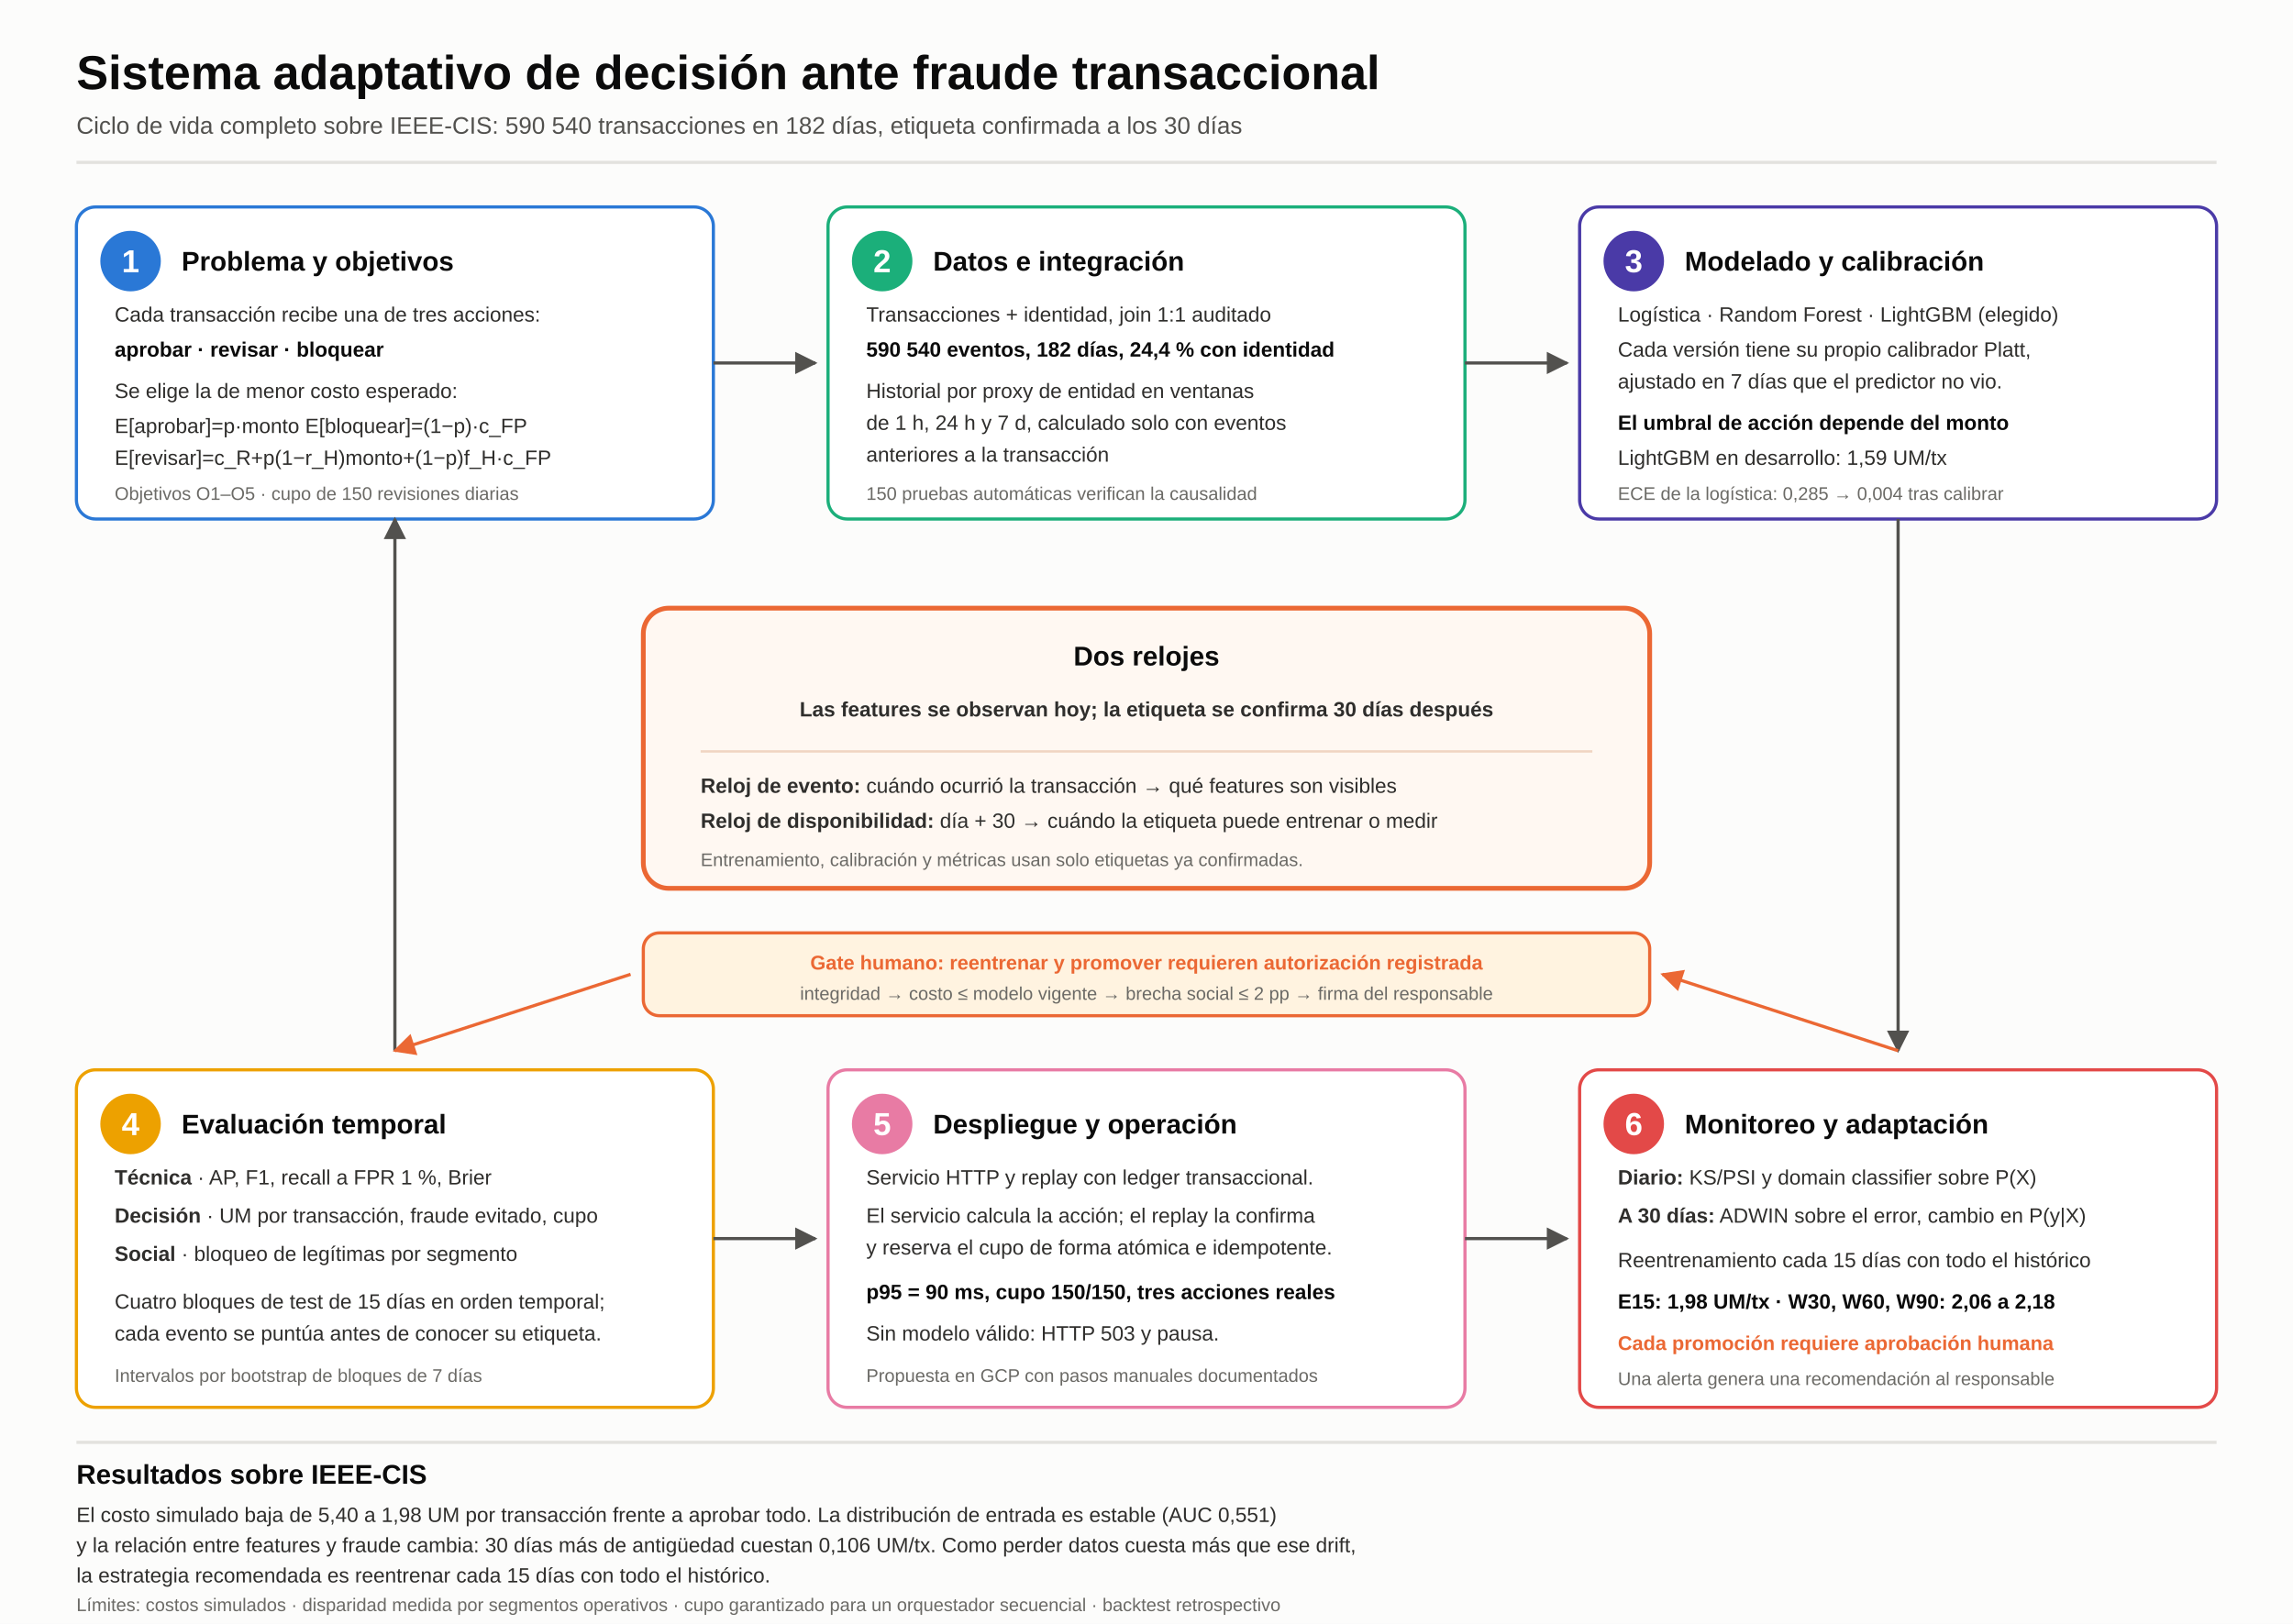
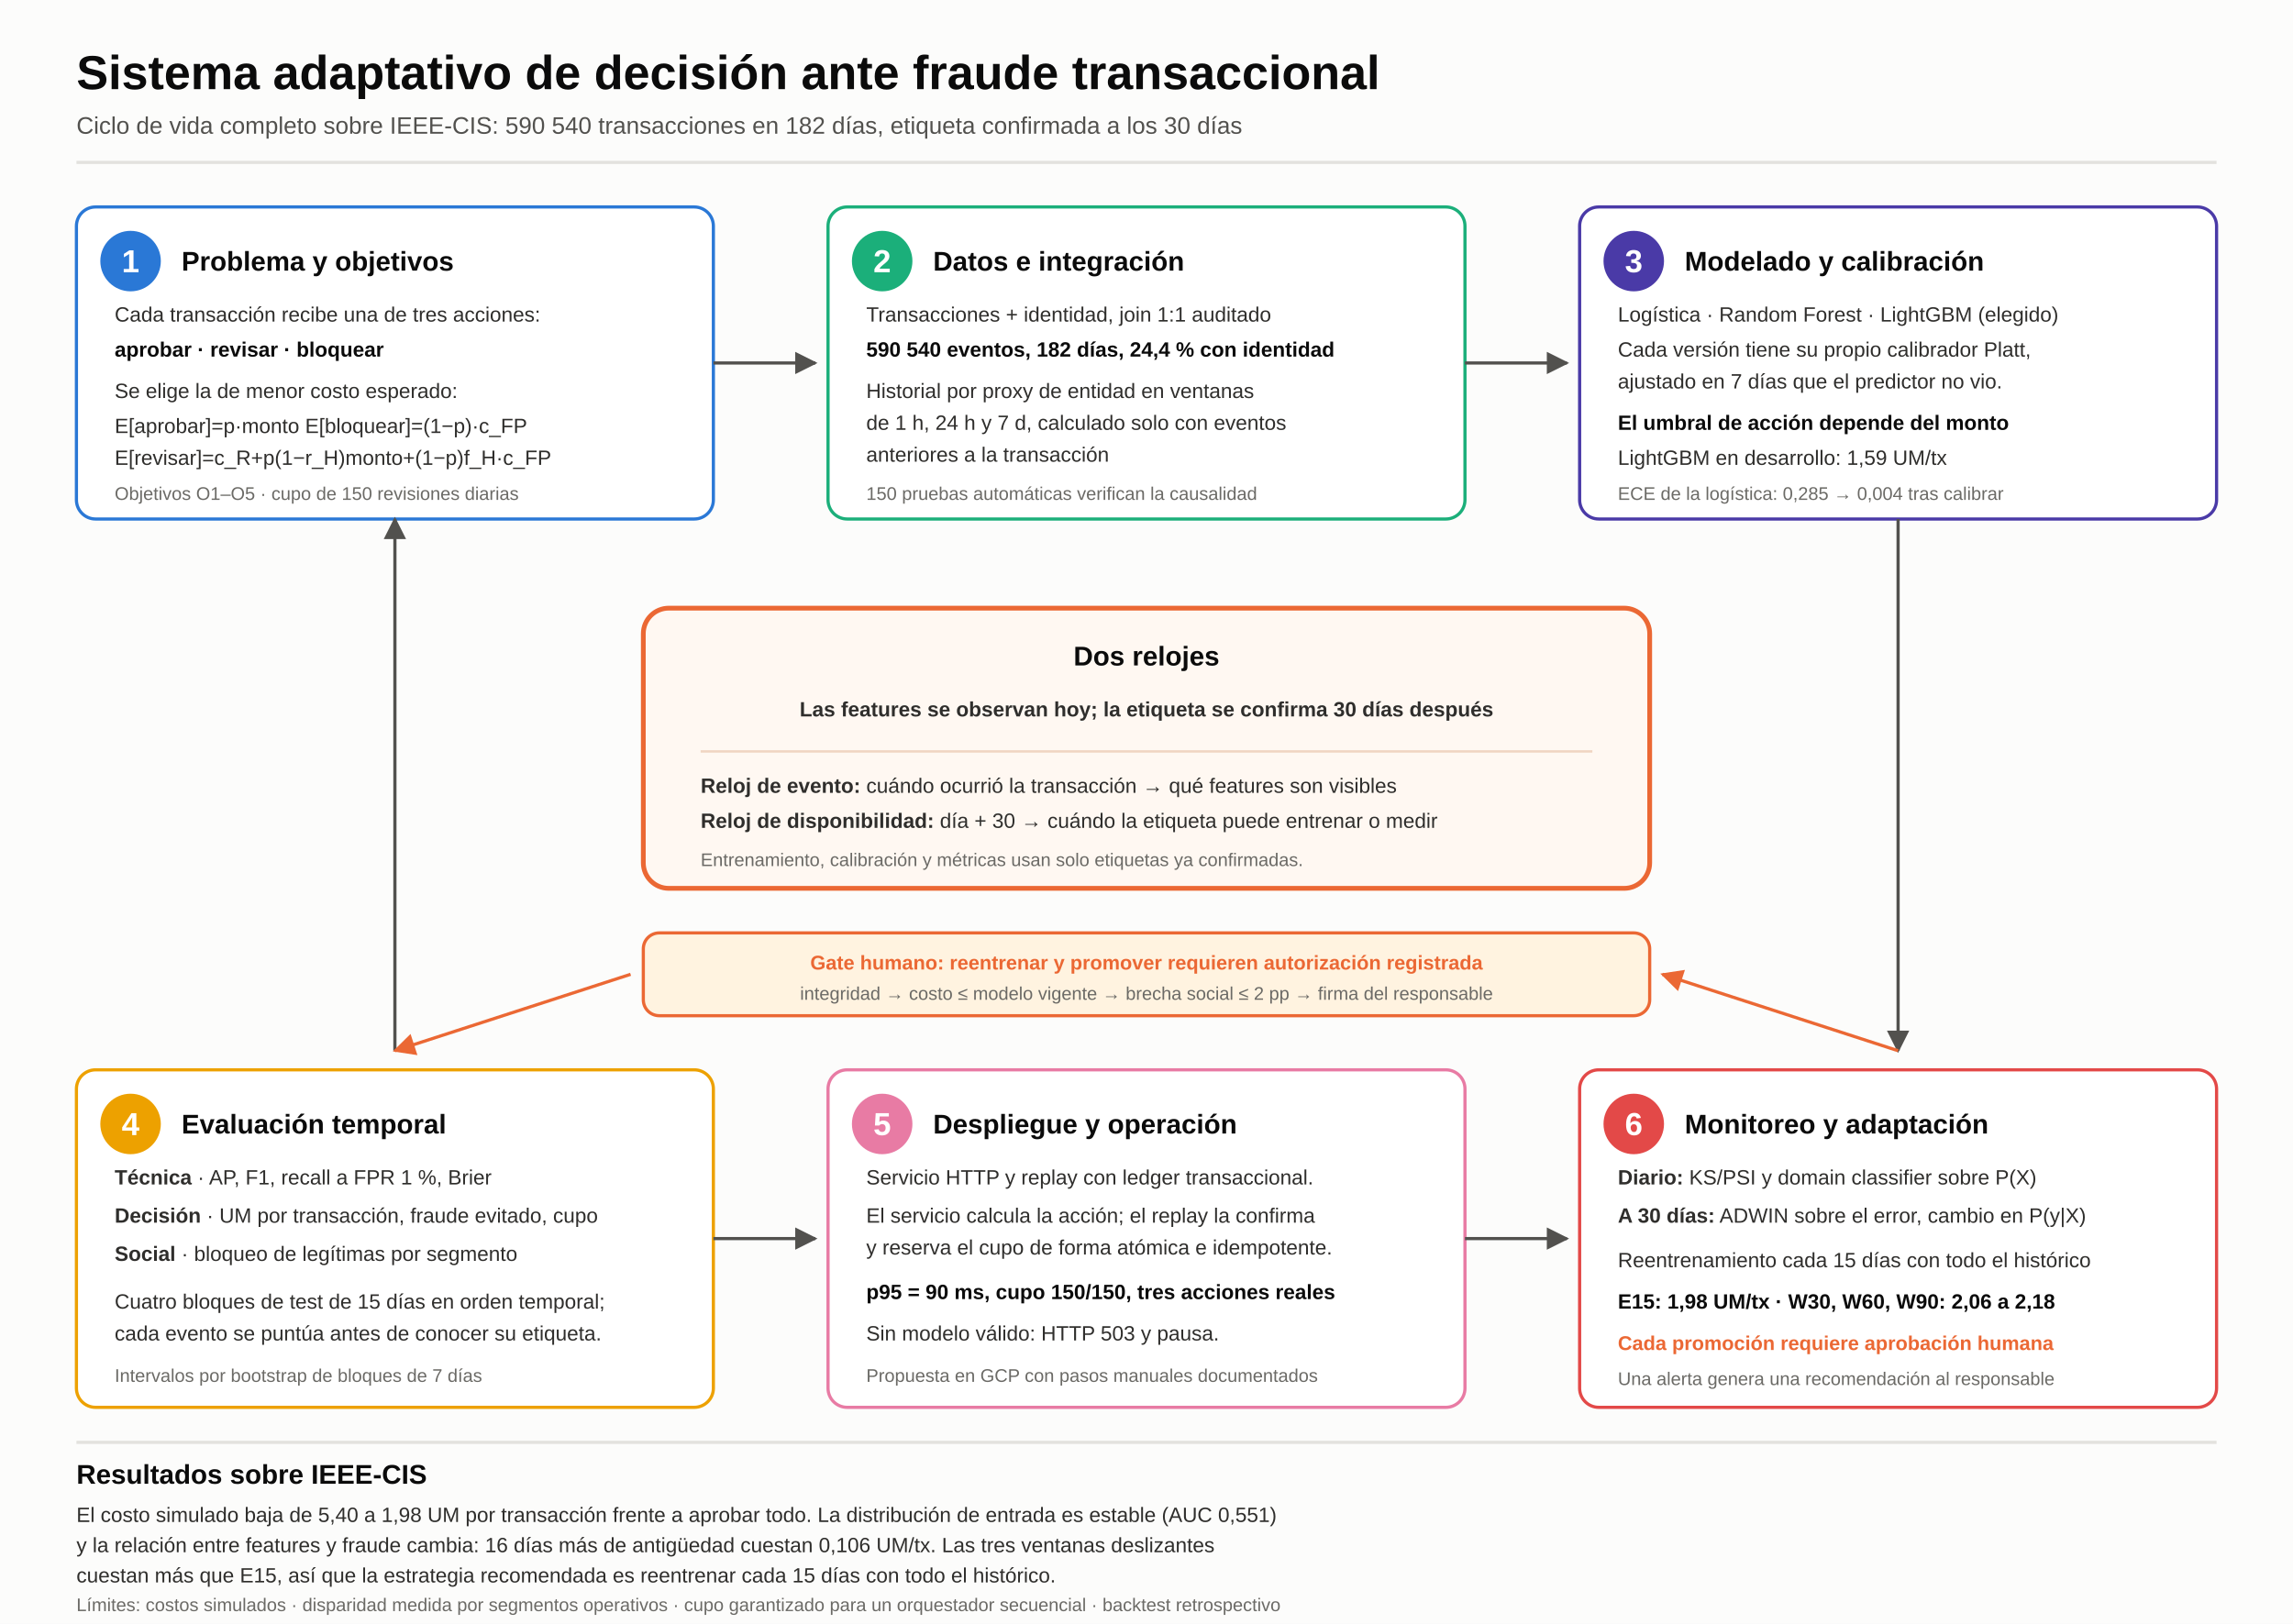
<svg xmlns="http://www.w3.org/2000/svg" viewBox="0 0 1440 1020" width="1440" height="1020" font-family="'Segoe UI', 'Helvetica Neue', Arial, sans-serif">
  <defs>
    <marker id="flecha" viewBox="0 0 10 10" refX="9" refY="5" markerWidth="7" markerHeight="7" orient="auto-start-reverse">
      <path d="M 0 0 L 10 5 L 0 10 z" fill="#52514e" />
    </marker>
    <marker id="flechaHumano" viewBox="0 0 10 10" refX="9" refY="5" markerWidth="7" markerHeight="7" orient="auto-start-reverse">
      <path d="M 0 0 L 10 5 L 0 10 z" fill="#eb6834" />
    </marker>
    <style>
      .titulo      { font-size: 30px; font-weight: 700; fill: #0b0b0b; }
      .subtitulo   { font-size: 15px; fill: #52514e; }
      .estacion    { font-size: 17px; font-weight: 700; fill: #0b0b0b; }
      .numero      { font-size: 20px; font-weight: 700; fill: #ffffff; }
      .cuerpo      { font-size: 13px; fill: #2f2e2c; }
      .dato        { font-size: 13px; font-weight: 700; fill: #0b0b0b; }
      .nota        { font-size: 11.5px; fill: #6b6a66; }
      .centro      { font-size: 17px; font-weight: 700; fill: #0b0b0b; }
      .centroTexto { font-size: 13px; fill: #2f2e2c; }
      .resultado   { font-size: 13px; fill: #2f2e2c; }
      .humano      { font-size: 12.5px; font-weight: 700; fill: #eb6834; }
      .caja        { fill: #ffffff; stroke-width: 2; rx: 12; }
    </style>
  </defs>
  <rect width="1440" height="1020" fill="#fcfcfb" />
  <text class="titulo" x="48" y="56">Sistema adaptativo de decisión ante fraude transaccional</text>
  <text class="subtitulo" x="48" y="84">
    Ciclo de vida completo sobre IEEE-CIS: 590 540 transacciones en 182 días, etiqueta confirmada a los 30 días
  </text>
  <line x1="48" y1="102" x2="1392" y2="102" stroke="#e3e2de" stroke-width="2" />
  <rect class="caja" x="48" y="130" width="400" height="196" stroke="#2a78d6" />
  <circle cx="82" cy="164" r="19" fill="#2a78d6" />
  <text class="numero" x="82" y="171" text-anchor="middle">1</text>
  <text class="estacion" x="114" y="170">Problema y objetivos</text>
  <text class="cuerpo" x="72" y="202">Cada transacción recibe una de tres acciones:</text>
  <text class="dato" x="72" y="224">aprobar · revisar · bloquear</text>
  <text class="cuerpo" x="72" y="250">Se elige la de menor costo esperado:</text>
  <text class="cuerpo" x="72" y="272">E[aprobar]=p·monto   E[bloquear]=(1−p)·c_FP</text>
  <text class="cuerpo" x="72" y="292">E[revisar]=c_R+p(1−r_H)monto+(1−p)f_H·c_FP</text>
  <text class="nota" x="72" y="314">Objetivos O1–O5 · cupo de 150 revisiones diarias</text>
  <rect class="caja" x="520" y="130" width="400" height="196" stroke="#1baf7a" />
  <circle cx="554" cy="164" r="19" fill="#1baf7a" />
  <text class="numero" x="554" y="171" text-anchor="middle">2</text>
  <text class="estacion" x="586" y="170">Datos e integración</text>
  <text class="cuerpo" x="544" y="202">Transacciones + identidad, join 1:1 auditado</text>
  <text class="dato" x="544" y="224">590 540 eventos, 182 días, 24,4 % con identidad</text>
  <text class="cuerpo" x="544" y="250">Historial por proxy de entidad en ventanas</text>
  <text class="cuerpo" x="544" y="270">de 1 h, 24 h y 7 d, calculado solo con eventos</text>
  <text class="cuerpo" x="544" y="290">anteriores a la transacción</text>
  <text class="nota" x="544" y="314">150 pruebas automáticas verifican la causalidad</text>
  <rect class="caja" x="992" y="130" width="400" height="196" stroke="#4a3aa7" />
  <circle cx="1026" cy="164" r="19" fill="#4a3aa7" />
  <text class="numero" x="1026" y="171" text-anchor="middle">3</text>
  <text class="estacion" x="1058" y="170">Modelado y calibración</text>
  <text class="cuerpo" x="1016" y="202">Logística · Random Forest · LightGBM (elegido)</text>
  <text class="cuerpo" x="1016" y="224">Cada versión tiene su propio calibrador Platt,</text>
  <text class="cuerpo" x="1016" y="244">ajustado en 7 días que el predictor no vio.</text>
  <text class="dato" x="1016" y="270">El umbral de acción depende del monto</text>
  <text class="cuerpo" x="1016" y="292">LightGBM en desarrollo: 1,59 UM/tx</text>
  <text class="nota" x="1016" y="314">ECE de la logística: 0,285 → 0,004 tras calibrar</text>
  <rect x="404" y="382" width="632" height="176" rx="16" fill="#fff8f2" stroke="#eb6834" stroke-width="3" />
  <text class="centro" x="720" y="418" text-anchor="middle">Dos relojes</text>
  <text class="centroTexto" x="720" y="450" text-anchor="middle" font-size="15" font-weight="700" fill="#eb6834">
    Las features se observan hoy; la etiqueta se confirma 30 días después
  </text>
  <line x1="440" y1="472" x2="1000" y2="472" stroke="#f0d5c2" stroke-width="1.5" />
  <text class="centroTexto" x="440" y="498">
    <tspan font-weight="700">Reloj de evento:</tspan> cuándo ocurrió la transacción → qué features son visibles
  </text>
  <text class="centroTexto" x="440" y="520">
    <tspan font-weight="700">Reloj de disponibilidad:</tspan> día + 30 → cuándo la etiqueta puede entrenar o medir
  </text>
  <text class="nota" x="440" y="544">
    Entrenamiento, calibración y métricas usan solo etiquetas ya confirmadas.
  </text>
  <path d="M 448 228 L 512 228" stroke="#52514e" stroke-width="2" fill="none" marker-end="url(#flecha)" />
  <path d="M 920 228 L 984 228" stroke="#52514e" stroke-width="2" fill="none" marker-end="url(#flecha)" />
  <path d="M 1192 326 L 1192 660" stroke="#52514e" stroke-width="2" fill="none" marker-end="url(#flecha)" />
  <path d="M 248 660 L 248 326" stroke="#52514e" stroke-width="2" fill="none" marker-end="url(#flecha)" />
  <rect class="caja" x="48" y="672" width="400" height="212" stroke="#eda100" />
  <circle cx="82" cy="706" r="19" fill="#eda100" />
  <text class="numero" x="82" y="713" text-anchor="middle">4</text>
  <text class="estacion" x="114" y="712">Evaluación temporal</text>
  <text class="cuerpo" x="72" y="744">
    <tspan font-weight="700">Técnica</tspan> · AP, F1, recall a FPR 1 %, Brier</text>
  <text class="cuerpo" x="72" y="768">
    <tspan font-weight="700">Decisión</tspan> · UM por transacción, fraude evitado, cupo</text>
  <text class="cuerpo" x="72" y="792">
    <tspan font-weight="700">Social</tspan> · bloqueo de legítimas por segmento</text>
  <text class="cuerpo" x="72" y="822">Cuatro bloques de test de 15 días en orden temporal;</text>
  <text class="cuerpo" x="72" y="842">cada evento se puntúa antes de conocer su etiqueta.</text>
  <text class="nota" x="72" y="868">Intervalos por bootstrap de bloques de 7 días</text>
  <rect class="caja" x="520" y="672" width="400" height="212" stroke="#e87ba4" />
  <circle cx="554" cy="706" r="19" fill="#e87ba4" />
  <text class="numero" x="554" y="713" text-anchor="middle">5</text>
  <text class="estacion" x="586" y="712">Despliegue y operación</text>
  <text class="cuerpo" x="544" y="744">Servicio HTTP y replay con ledger transaccional.</text>
  <text class="cuerpo" x="544" y="768">El servicio calcula la acción; el replay la confirma</text>
  <text class="cuerpo" x="544" y="788">y reserva el cupo de forma atómica e idempotente.</text>
  <text class="dato" x="544" y="816">p95 = 90 ms, cupo 150/150, tres acciones reales</text>
  <text class="cuerpo" x="544" y="842">Sin modelo válido: HTTP 503 y pausa.</text>
  <text class="nota" x="544" y="868">Propuesta en GCP con pasos manuales documentados</text>
  <rect class="caja" x="992" y="672" width="400" height="212" stroke="#e34948" />
  <circle cx="1026" cy="706" r="19" fill="#e34948" />
  <text class="numero" x="1026" y="713" text-anchor="middle">6</text>
  <text class="estacion" x="1058" y="712">Monitoreo y adaptación</text>
  <text class="cuerpo" x="1016" y="744">
    <tspan font-weight="700">Diario:</tspan> KS/PSI y domain classifier sobre P(X)</text>
  <text class="cuerpo" x="1016" y="768">
    <tspan font-weight="700">A 30 días:</tspan> ADWIN sobre el error, cambio en P(y|X)</text>
  <text class="cuerpo" x="1016" y="796">Reentrenamiento cada 15 días con todo el histórico</text>
  <text class="dato" x="1016" y="822">E15: 1,98 UM/tx · W30, W60, W90: 2,06 a 2,18</text>
  <text class="humano" x="1016" y="848">Cada promoción requiere aprobación humana</text>
  <text class="nota" x="1016" y="870">Una alerta genera una recomendación al responsable</text>
  <path d="M 448 778 L 512 778" stroke="#52514e" stroke-width="2" fill="none" marker-end="url(#flecha)" />
  <path d="M 920 778 L 984 778" stroke="#52514e" stroke-width="2" fill="none" marker-end="url(#flecha)" />
  <rect x="404" y="586" width="632" height="52" rx="10" fill="#fff3e0" stroke="#eb6834" stroke-width="2" />
  <text class="humano" x="720" y="609" text-anchor="middle" font-size="14">
    Gate humano: reentrenar y promover requieren autorización registrada
  </text>
  <text class="nota" x="720" y="628" text-anchor="middle">
    integridad → costo ≤ modelo vigente → brecha social ≤ 2 pp → firma del responsable
  </text>
  <path d="M 1192 660 L 1044 612" stroke="#eb6834" stroke-width="2" fill="none" marker-end="url(#flechaHumano)" />
  <path d="M 396 612 L 248 660" stroke="#eb6834" stroke-width="2" fill="none" marker-end="url(#flechaHumano)" />
  <line x1="48" y1="906" x2="1392" y2="906" stroke="#e3e2de" stroke-width="2" />
  <text class="estacion" x="48" y="932" font-size="15">Resultados sobre IEEE-CIS</text>
  <text class="resultado" x="48" y="956">
    El costo simulado baja de 5,40 a 1,98 UM por transacción frente a aprobar todo. La distribución de entrada es estable (AUC 0,551)
  </text>
  <text class="resultado" x="48" y="975">
-     y la relación entre features y fraude cambia: 30 días más de antigüedad cuestan 0,106 UM/tx. Como perder datos cuesta más que ese drift,
+     y la relación entre features y fraude cambia: 16 días más de antigüedad cuestan 0,106 UM/tx. Las tres ventanas deslizantes
  </text>
  <text class="resultado" x="48" y="994">
-     la estrategia recomendada es reentrenar cada 15 días con todo el histórico.
+     cuestan más que E15, así que la estrategia recomendada es reentrenar cada 15 días con todo el histórico.
  </text>
  <text class="nota" x="48" y="1012">
    Límites: costos simulados · disparidad medida por segmentos operativos · cupo garantizado para un orquestador secuencial · backtest retrospectivo
  </text>
</svg>
